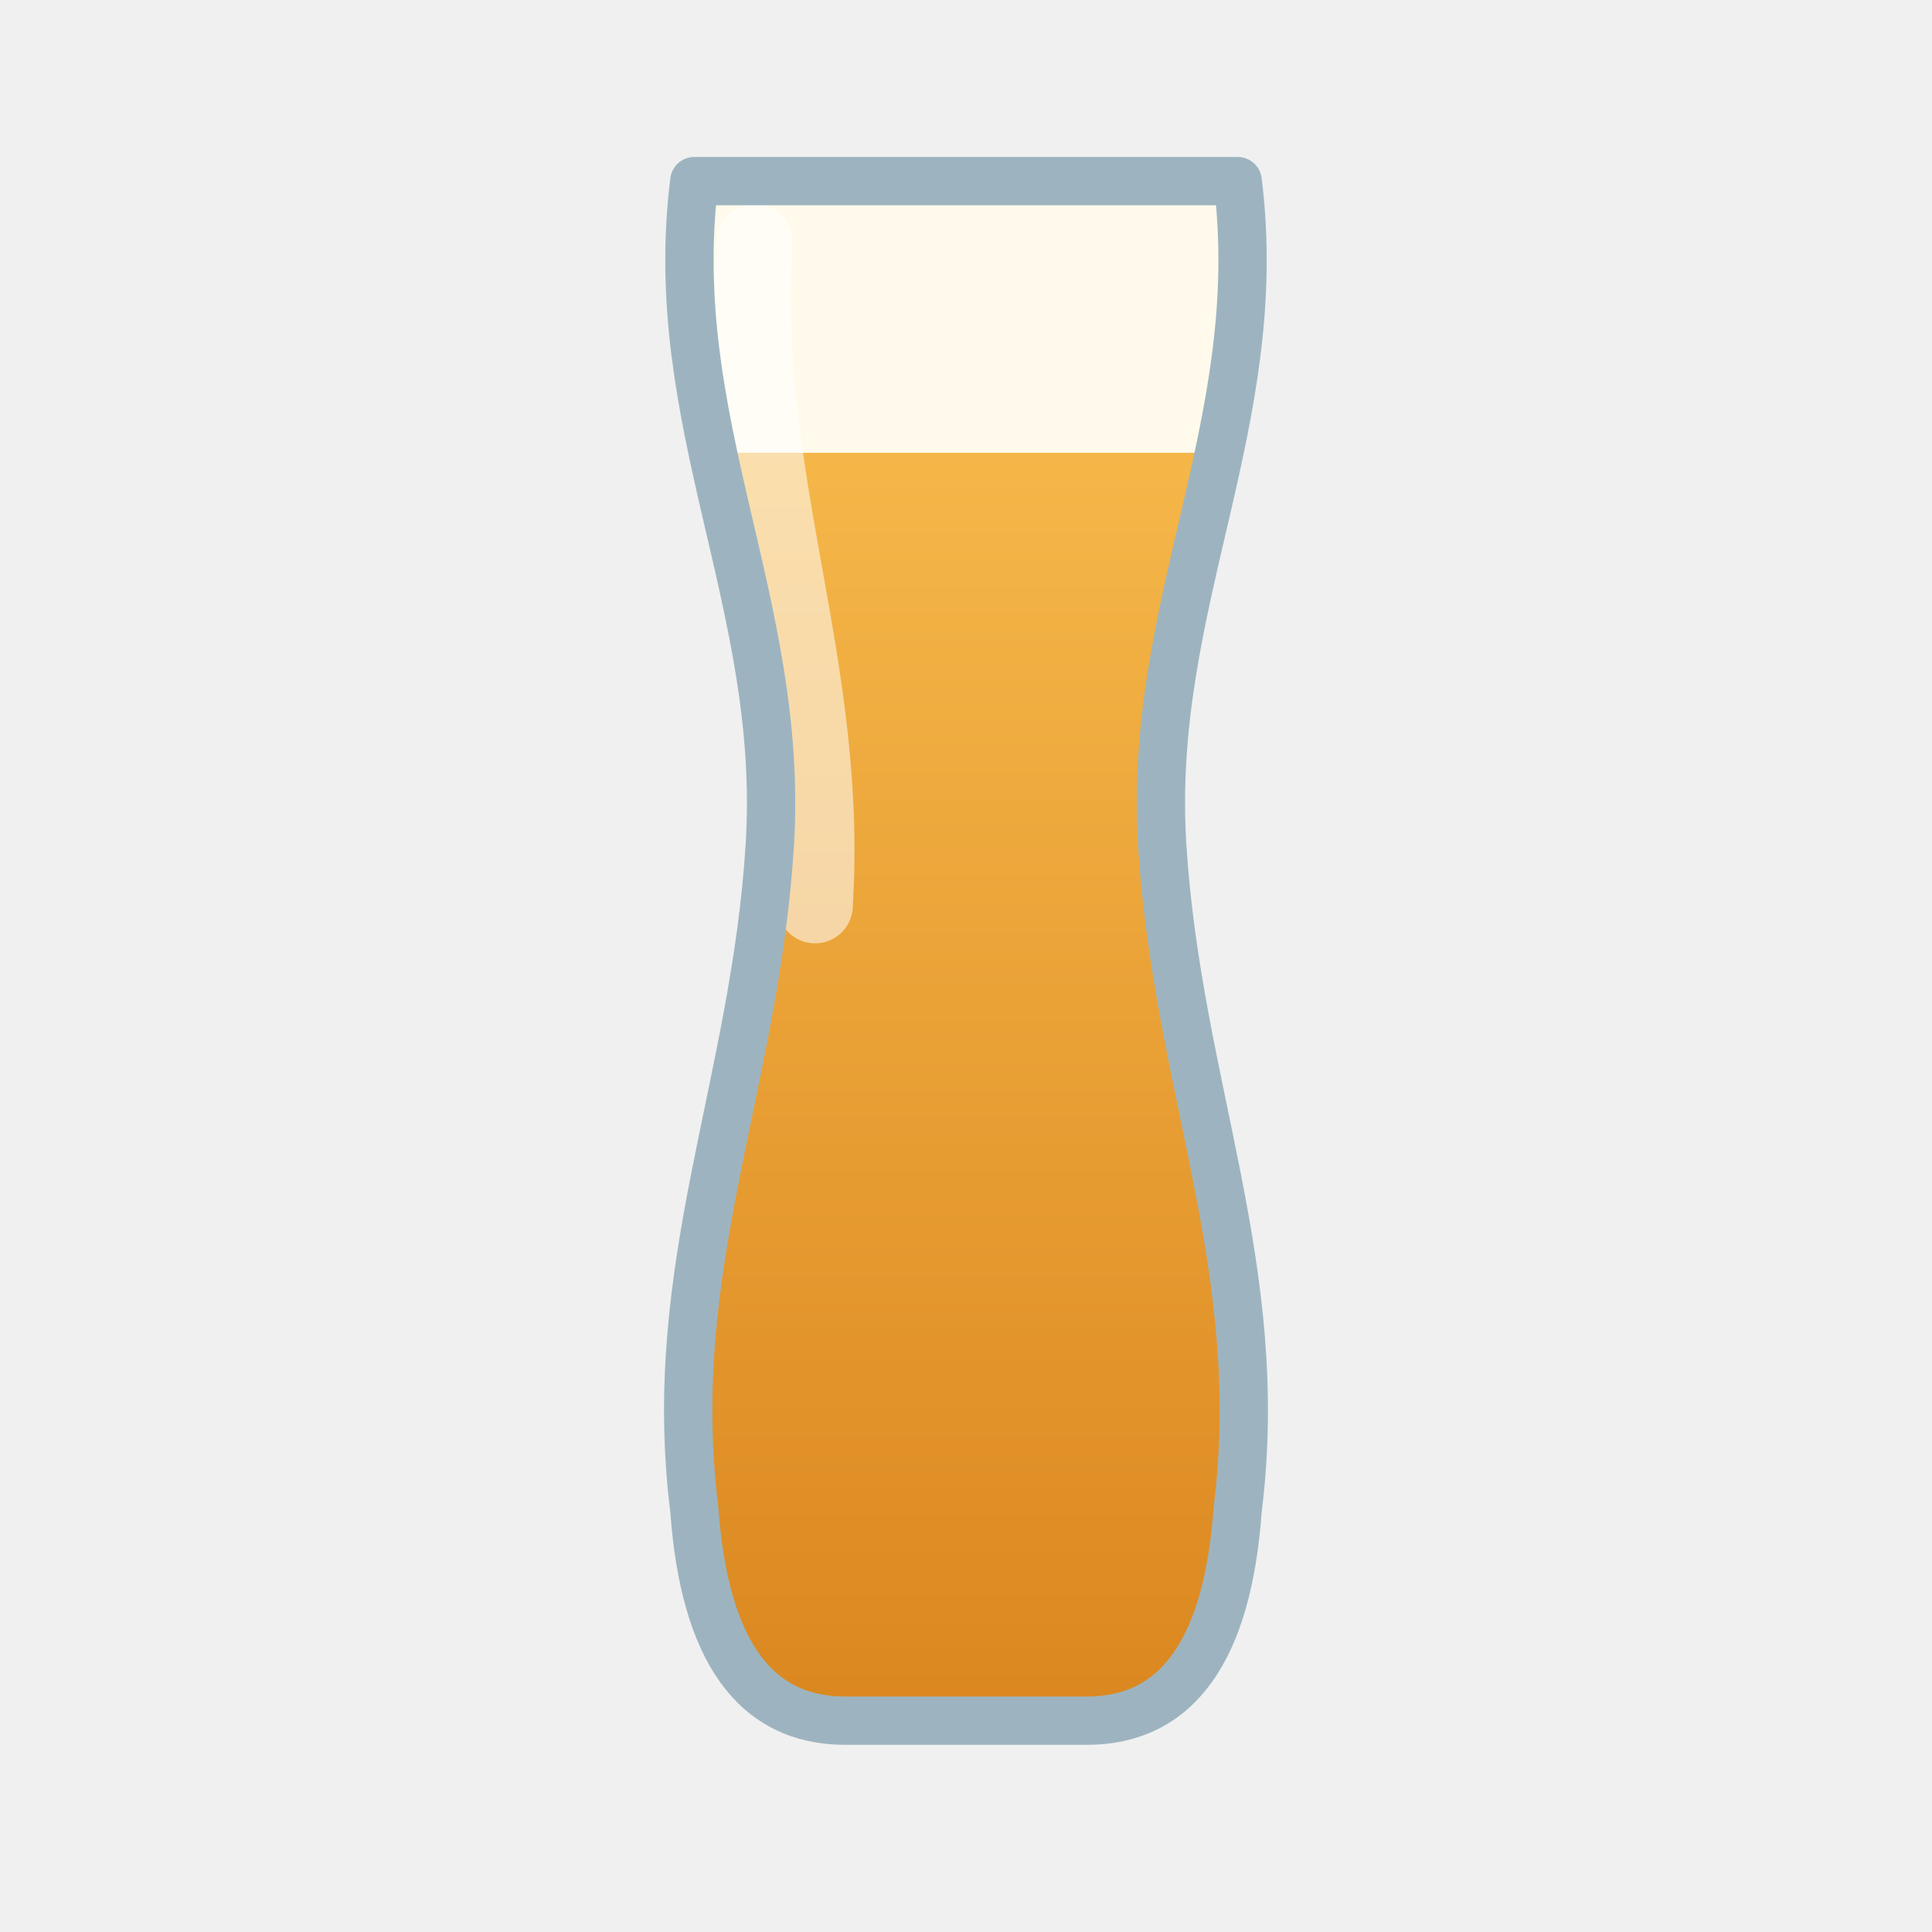
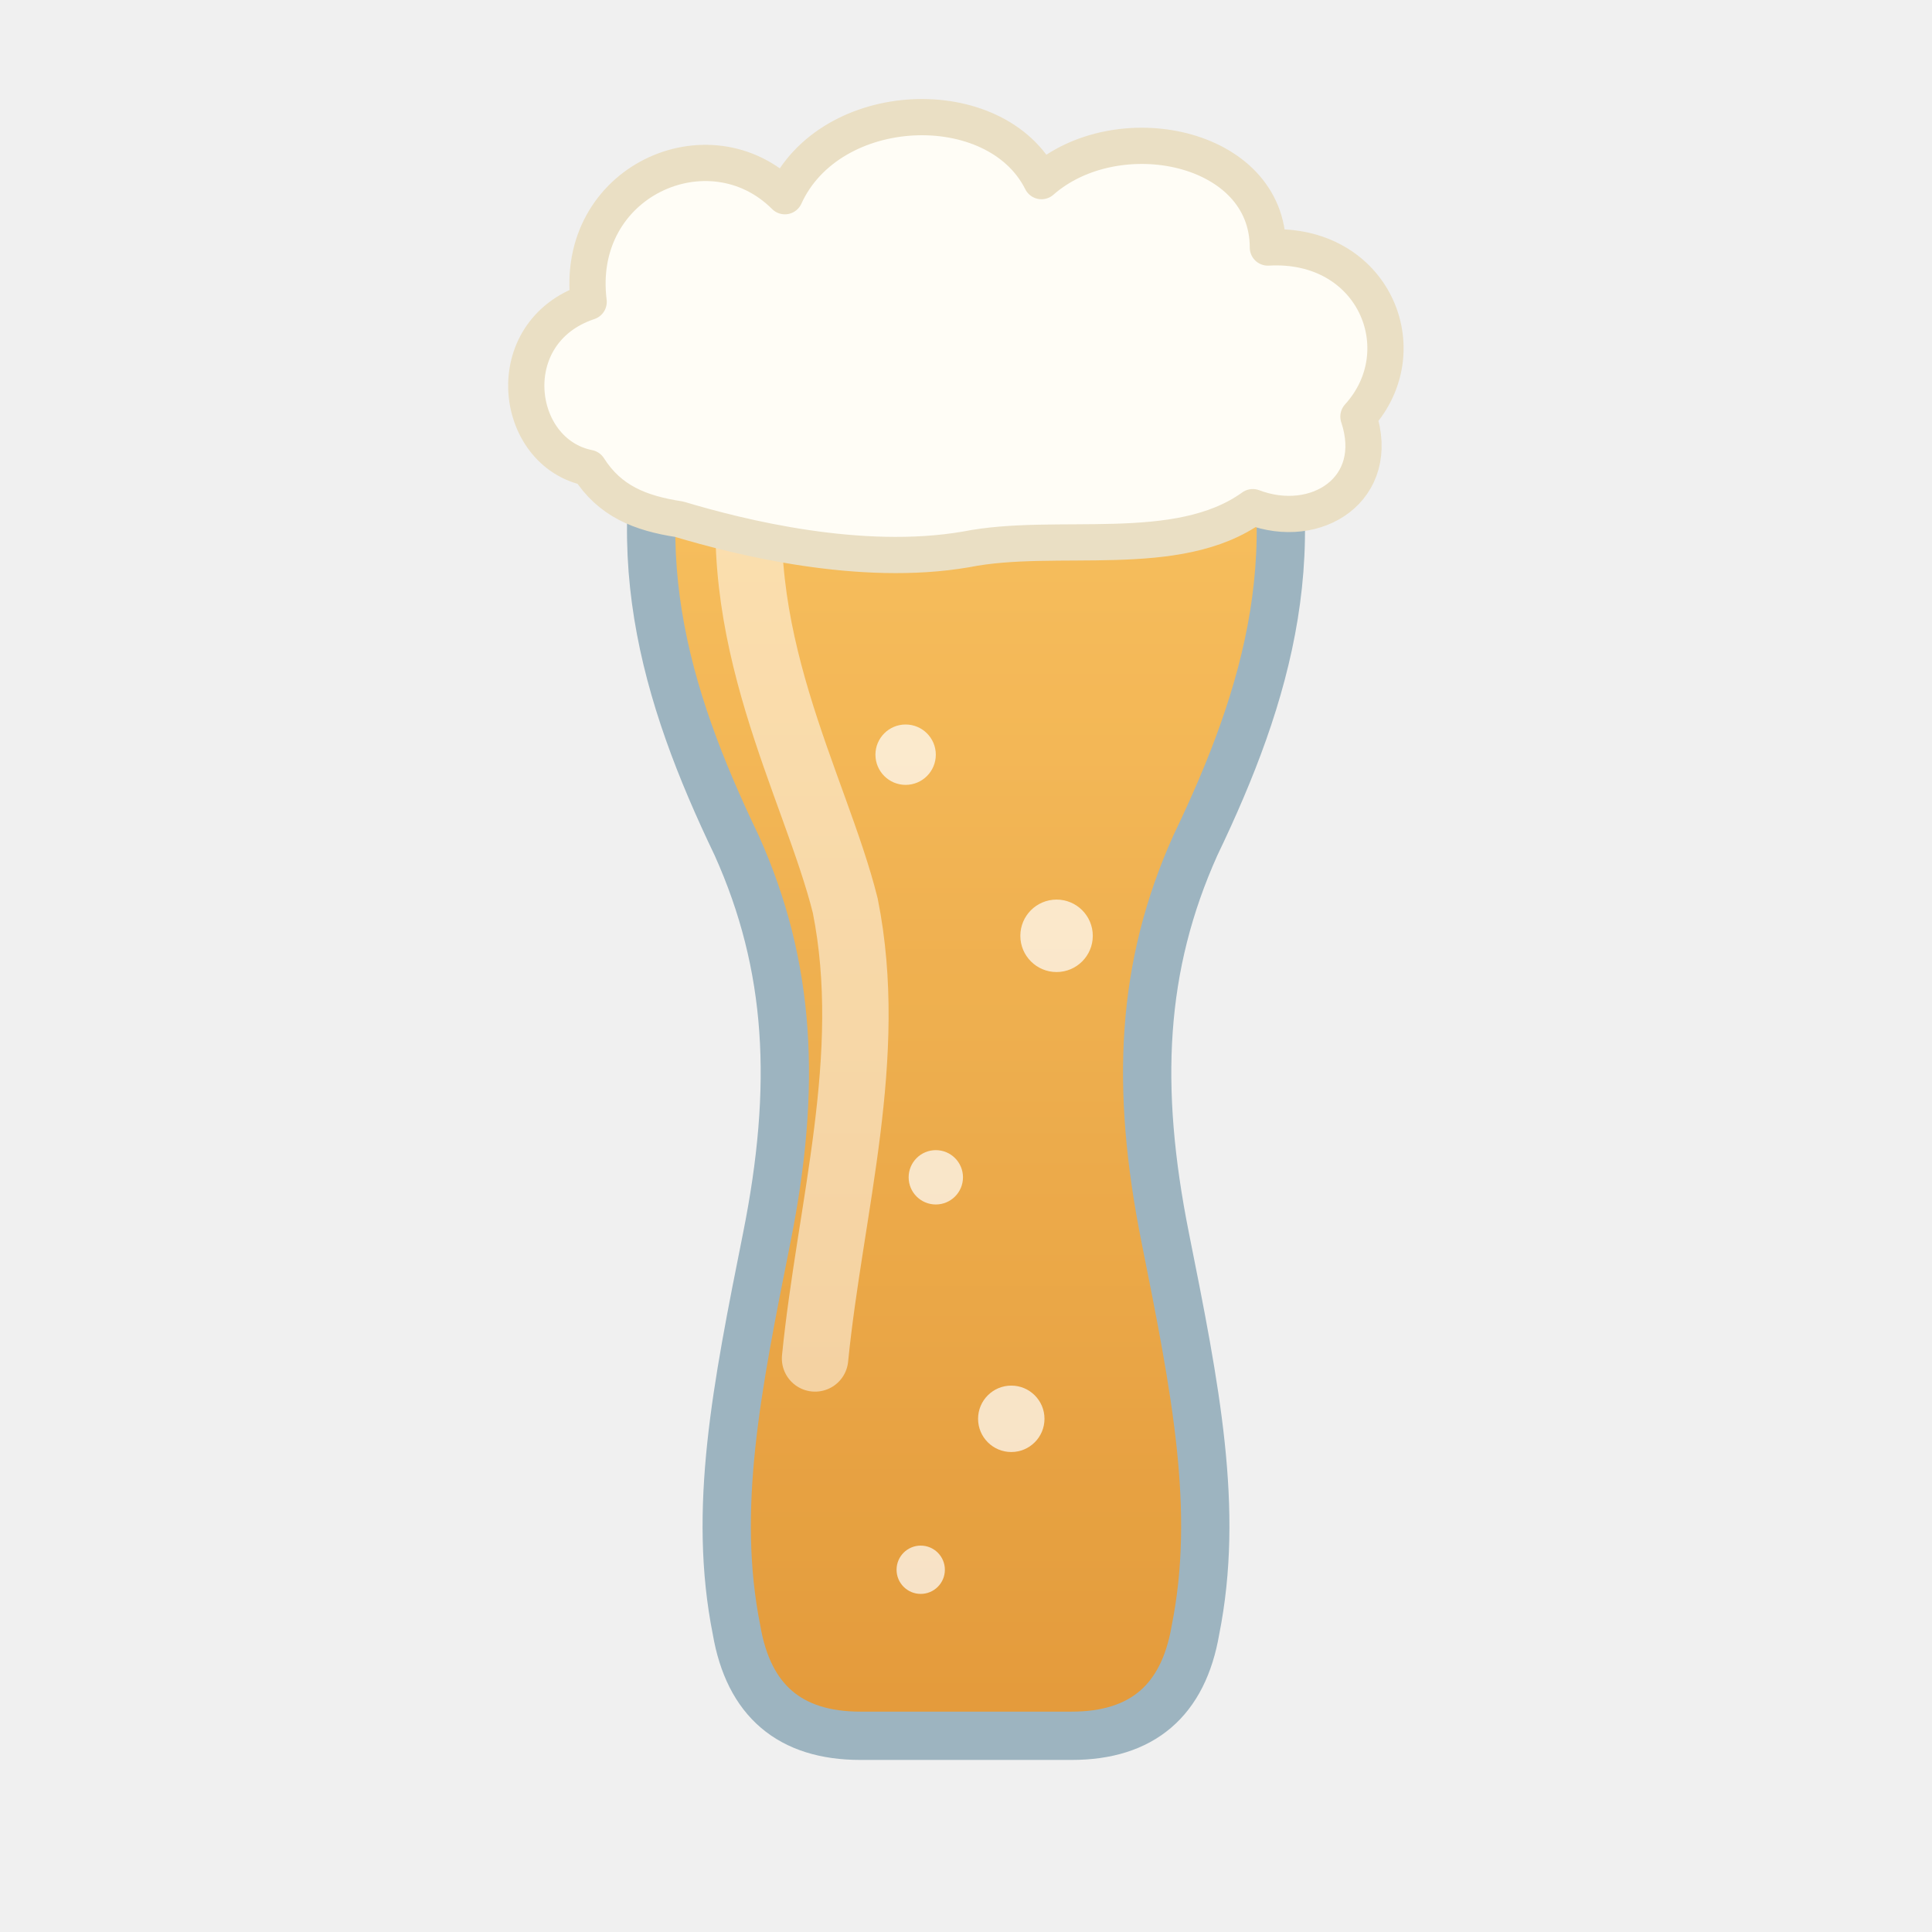
<svg xmlns="http://www.w3.org/2000/svg" viewBox="0 0 64 64">
  <defs>
-     <clipPath id="wc">
-       <path d="M23 6 H41 C42 14 38 20 38.5 28 C39 36 42 42 41 50 Q40.5 57 36 57 H28 Q23.5 57 23 50 C22 42 25 36 25.5 28 C26 20 22 14 23 6 Z" />
+     <clipPath id="wzc">
+       <path d="M22.5 12 H41.5 C43.5 18 42 23 39.6 28 C37.8 32 37.6 36 38.6 41 C39.6 46 40.4 50 39.6 54 Q39 57.5 35.5 57.5 H28.5 Q25 57.5 24.4 54 C23.6 50 24.4 46 25.4 41 C26.4 36 26.2 32 24.4 28 C22 23 20.5 18 22.5 12 Z" />
    </clipPath>
-     <linearGradient id="wl" x1="0" y1="0" x2="0" y2="1">
-       <stop offset="0" stop-color="#F6B84A" />
-       <stop offset="1" stop-color="#D9831C" />
+     <linearGradient id="wzl" x1="0" y1="0" x2="0" y2="1">
+       <stop offset="0" stop-color="#F7B84A" />
+       <stop offset="1" stop-color="#DE8A1E" />
    </linearGradient>
  </defs>
-   <path d="M23 6 H41 C42 14 38 20 38.5 28 C39 36 42 42 41 50 Q40.5 57 36 57 H28 Q23.5 57 23 50 C22 42 25 36 25.5 28 C26 20 22 14 23 6 Z" fill="#EAF3F8" />
-   <g clip-path="url(#wc)">
-     <rect x="10" y="14" width="44" height="46" fill="url(#wl)" />
-     <rect x="10" y="6" width="44" height="9" fill="#FFFAEB" />
-     <path d="M25 8 C24.5 16 27.5 22 27 30" stroke="#fff" stroke-opacity=".55" stroke-width="2.5" fill="none" stroke-linecap="round" />
+   <path d="M22.5 12 H41.5 C43.5 18 42 23 39.6 28 C37.8 32 37.6 36 38.6 41 C39.6 46 40.4 50 39.6 54 Q39 57.5 35.5 57.5 H28.5 Q25 57.5 24.4 54 C23.6 50 24.4 46 25.4 41 C26.4 36 26.2 32 24.4 28 C22 23 20.5 18 22.5 12 Z" fill="#EAF3F8" />
+   <g clip-path="url(#wzc)">
+     <rect x="14" y="14" width="36" height="46" fill="url(#wzl)" />
+     <rect x="14" y="14" width="36" height="46" fill="#fff" opacity=".12" />
+     <g fill="#fff" opacity=".7">
+       <circle cx="30" cy="25" r="1" />
+       <circle cx="35" cy="31" r="1.2" />
+       <circle cx="31" cy="39" r=".9" />
+       <circle cx="33.5" cy="47" r="1.1" />
+       <circle cx="30.5" cy="52" r=".8" />
+     </g>
+     <path d="M25 15 C24 21 27 26 28 30 C29 35 27.5 40 27 45" stroke="#fff" stroke-opacity=".5" stroke-width="2.2" fill="none" stroke-linecap="round" />
  </g>
-   <path d="M23 6 H41 C42 14 38 20 38.5 28 C39 36 42 42 41 50 Q40.5 57 36 57 H28 Q23.5 57 23 50 C22 42 25 36 25.5 28 C26 20 22 14 23 6 Z" fill="none" stroke="#9DB4C0" stroke-width="1.6" stroke-linejoin="round" />
+   <path d="M22.5 12 H41.5 C43.5 18 42 23 39.6 28 C37.8 32 37.6 36 38.6 41 C39.6 46 40.4 50 39.6 54 Q39 57.5 35.5 57.5 H28.5 Q25 57.5 24.4 54 C23.6 50 24.4 46 25.4 41 C26.4 36 26.2 32 24.4 28 C22 23 20.5 18 22.5 12 Z" fill="none" stroke="#9DB4C0" stroke-width="1.6" stroke-linejoin="round" />
+   <path d="M19.5 15.5 C17 15 16.5 11 19.5 10 C19 6 23.5 4 26 6.5 C27.5 3.2 33 3 34.5 6 C37 3.8 42 4.8 42 8.2 C45.5 8 47 11.6 45 13.8 C45.8 16.2 43.6 17.6 41.5 16.8 C39 18.6 35 17.6 32 18.2 C28.5 18.8 24.5 17.8 22.5 17.2 C21.2 17 20.2 16.6 19.5 15.5 Z" fill="#FFFDF6" stroke="#EADFC4" stroke-width="1.2" stroke-linejoin="round" />
</svg>
